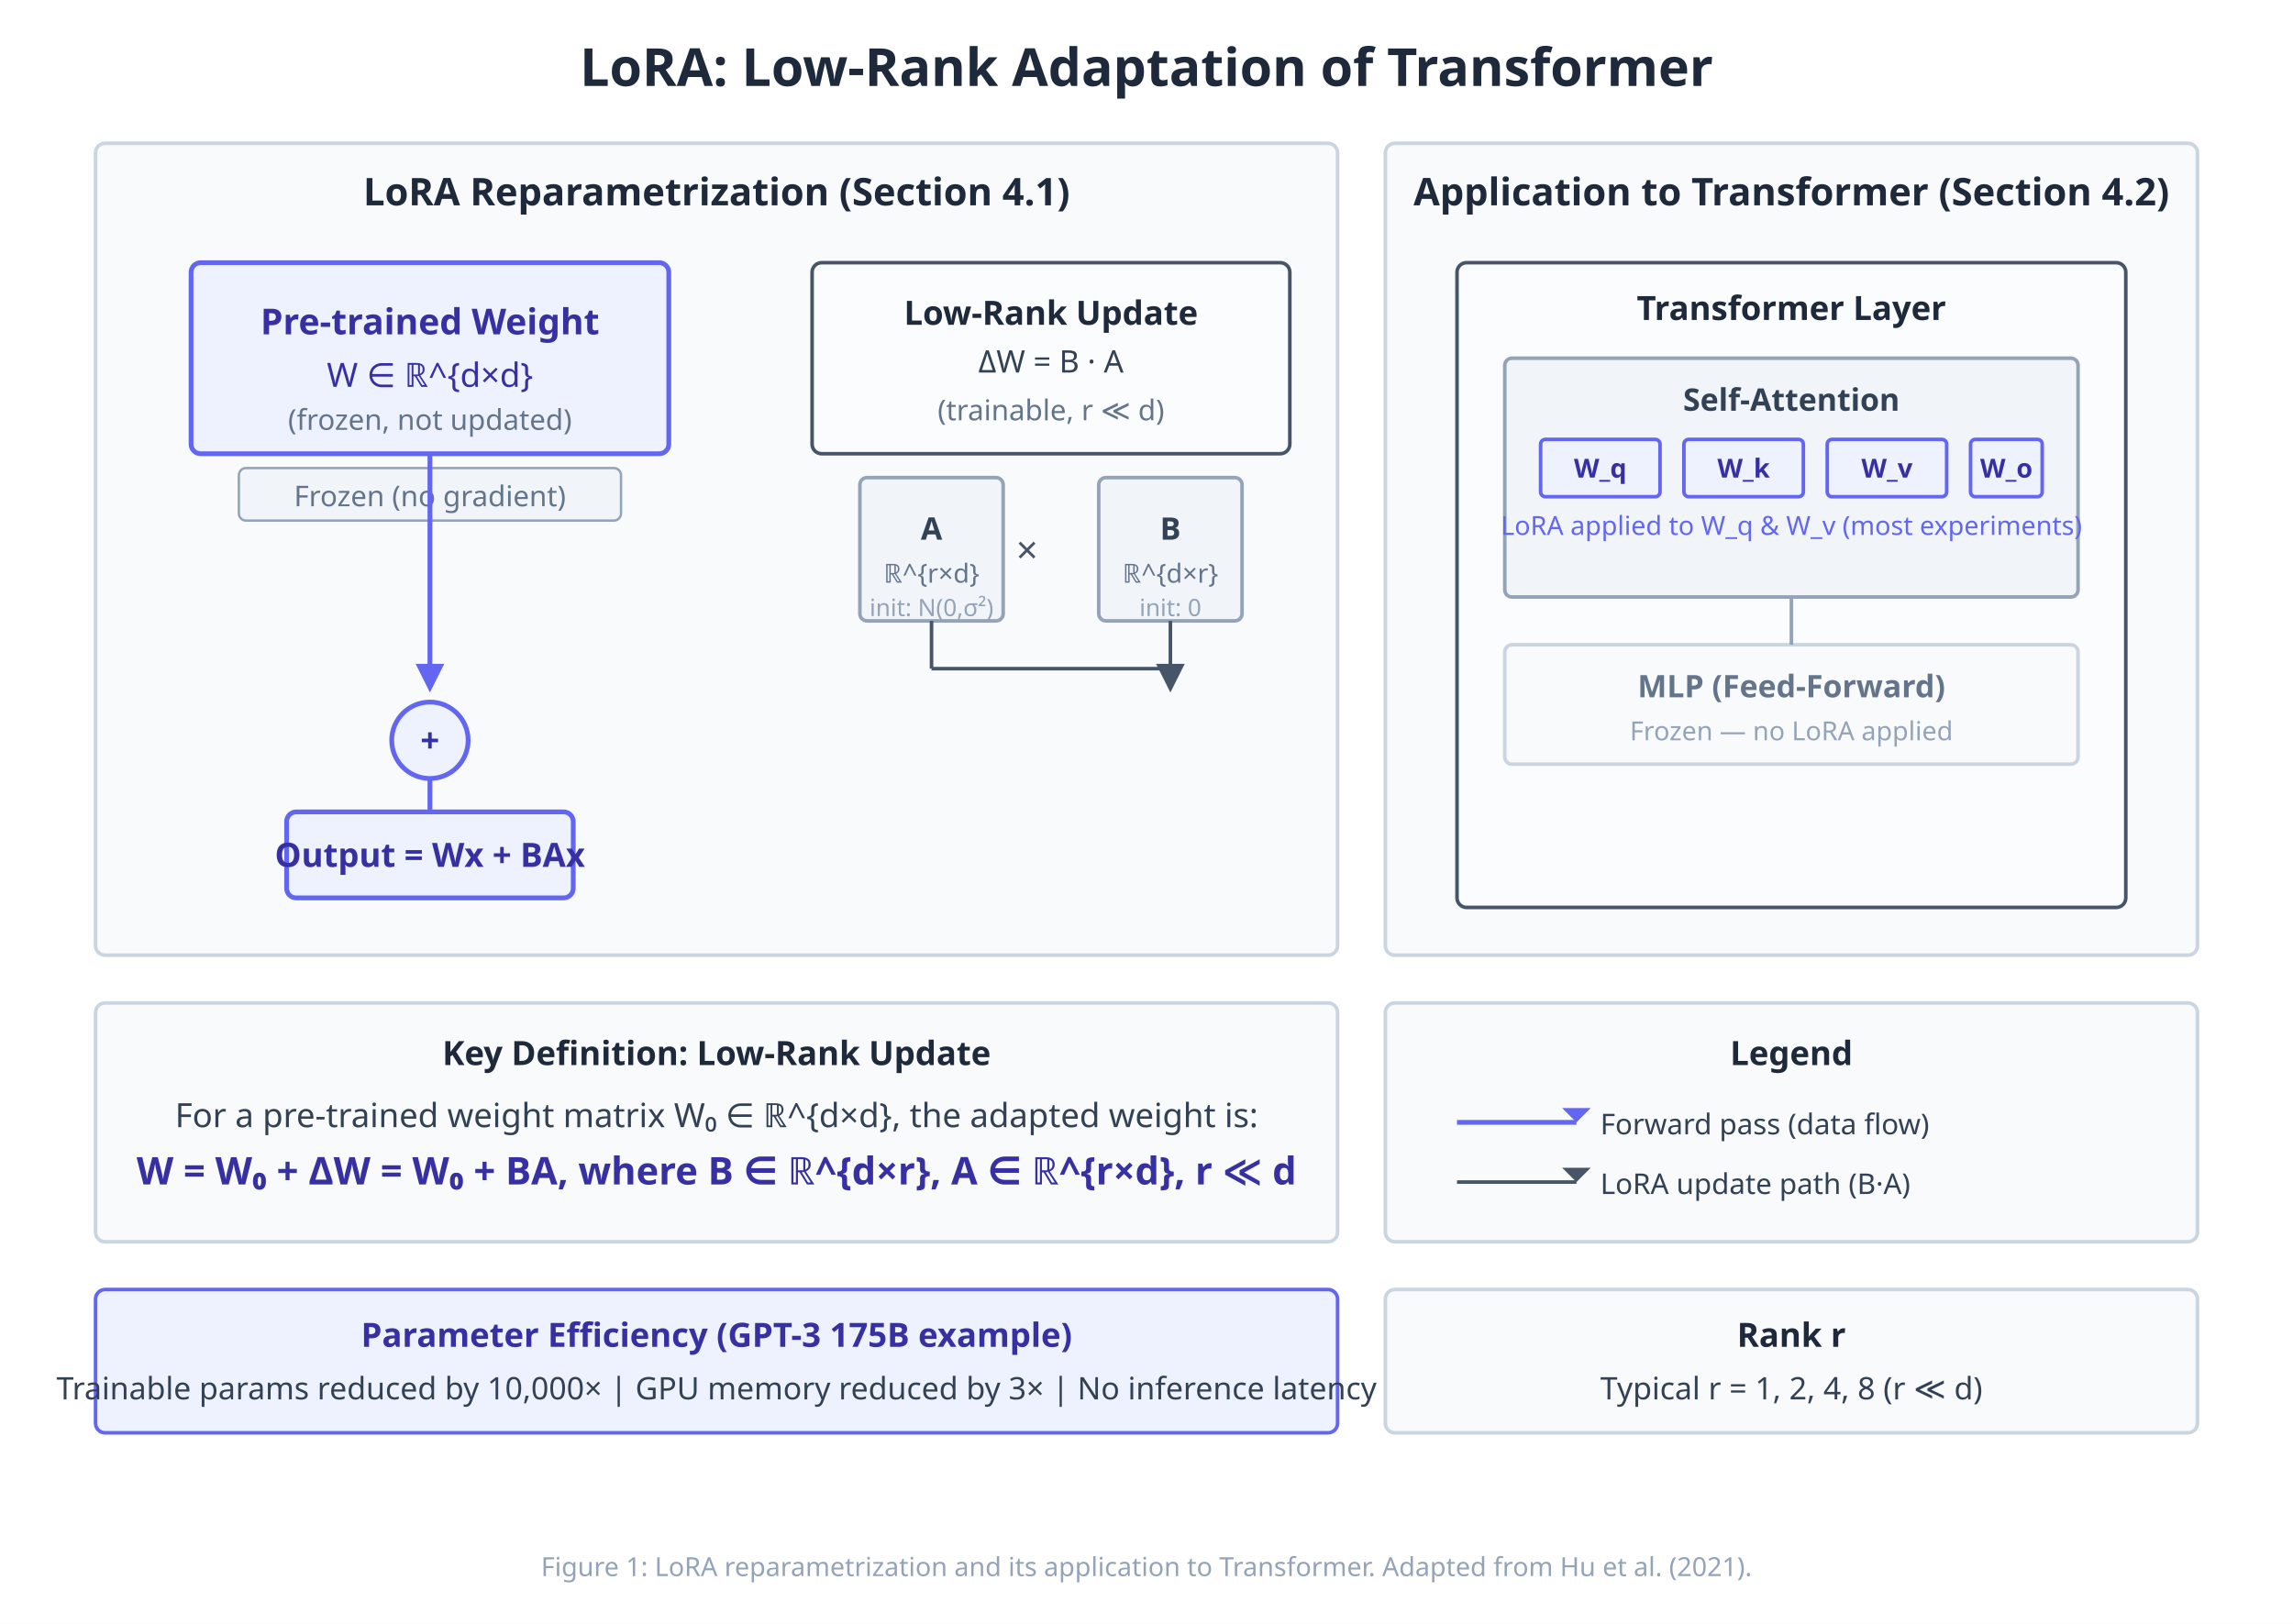
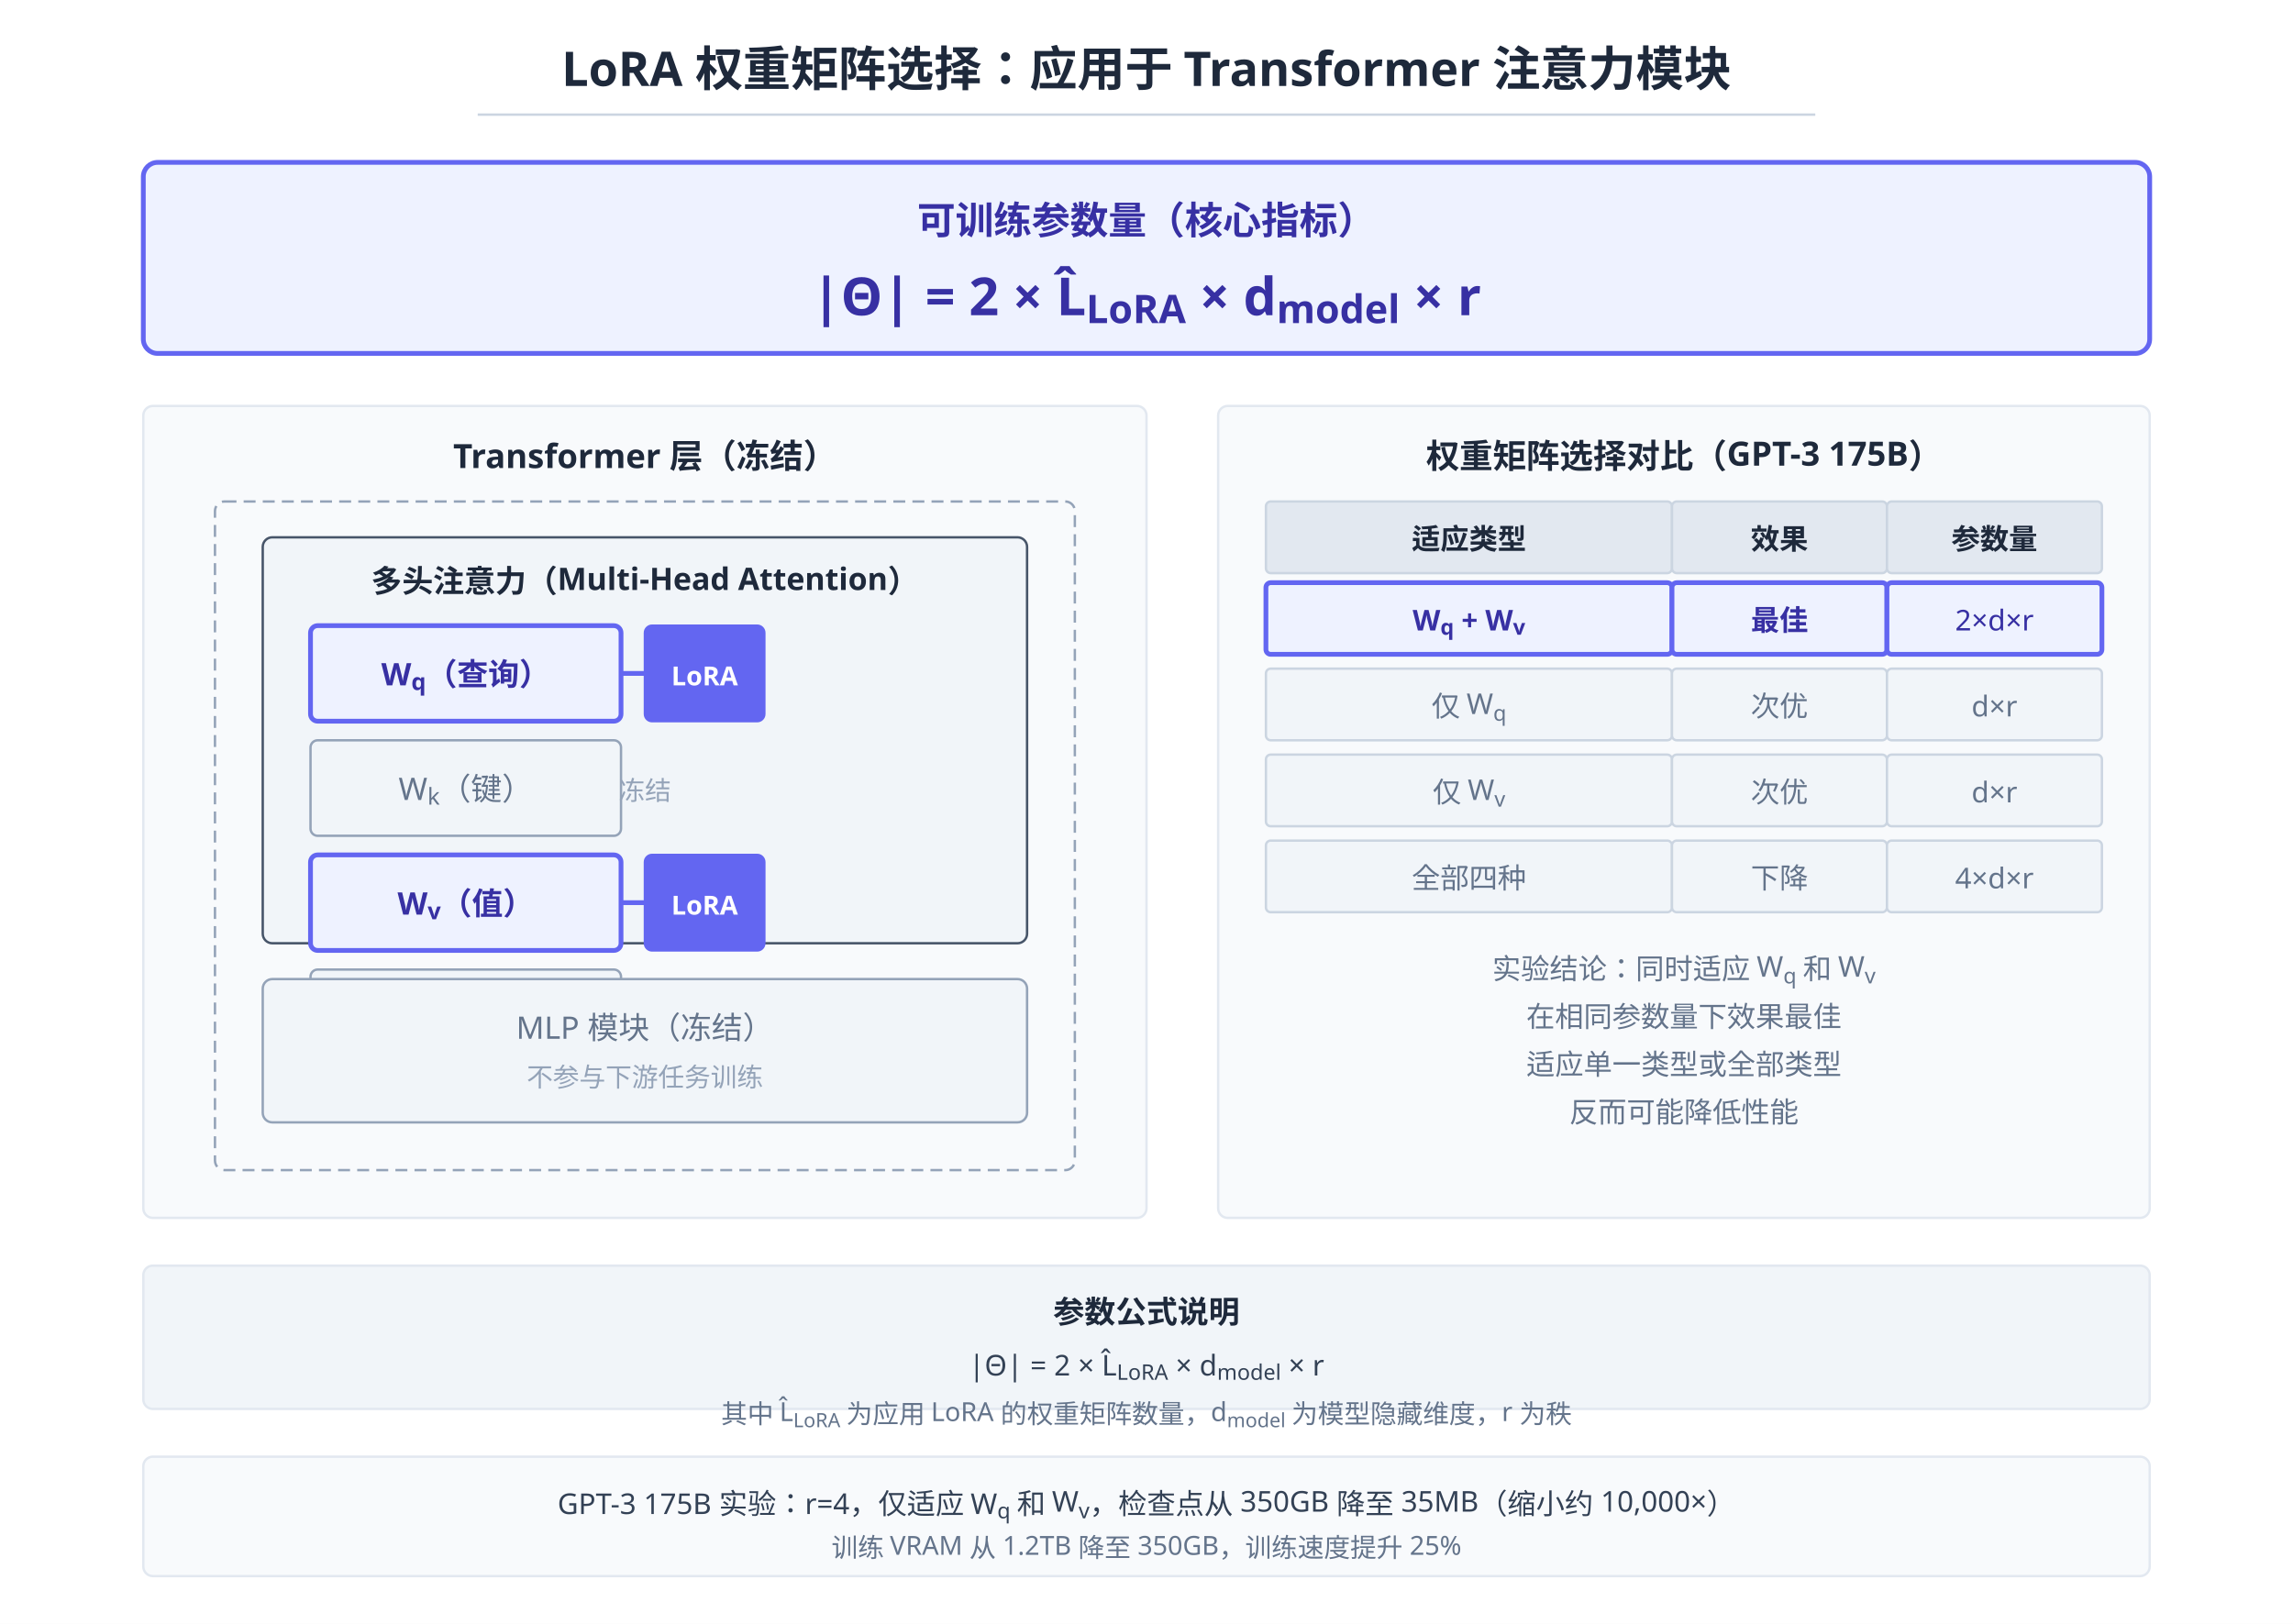
- <svg xmlns="http://www.w3.org/2000/svg" viewBox="0 0 960 680" font-family="'Segoe UI','PingFang SC','Microsoft YaHei',sans-serif" width="960" height="680">
+ <svg xmlns="http://www.w3.org/2000/svg" viewBox="0 0 960 680" font-family="'Segoe UI','PingFang SC','Microsoft YaHei',sans-serif" font-size="14" fill="#1e293b" width="960" height="680">
  <rect x="0" y="0" width="960" height="680" fill="#ffffff" />
-   <text x="480" y="36" font-size="22" font-weight="bold" fill="#1e293b" text-anchor="middle">LoRA: Low-Rank Adaptation of Transformer</text>
-   <rect x="40" y="60" width="520" height="340" fill="#f8fafc" stroke="#cbd5e1" stroke-width="1.5" rx="4" />
-   <text x="300" y="86" font-size="16" font-weight="bold" fill="#1e293b" text-anchor="middle">LoRA Reparametrization (Section 4.1)</text>
-   <rect x="80" y="110" width="200" height="80" fill="#eef2ff" stroke="#6366f1" stroke-width="2" rx="4" />
-   <text x="180" y="140" font-size="15" font-weight="bold" fill="#3730a3" text-anchor="middle">Pre-trained Weight</text>
-   <text x="180" y="162" font-size="14" fill="#3730a3" text-anchor="middle">W ∈ ℝ^{d×d}</text>
-   <text x="180" y="180" font-size="12" fill="#64748b" text-anchor="middle">(frozen, not updated)</text>
-   <rect x="100" y="196" width="160" height="22" fill="#f1f5f9" stroke="#94a3b8" stroke-width="1" rx="3" />
-   <text x="180" y="212" font-size="12" fill="#64748b" text-anchor="middle">Frozen (no gradient)</text>
-   <rect x="340" y="110" width="200" height="80" fill="#fbfcfe" stroke="#475569" stroke-width="1.5" rx="4" />
-   <text x="440" y="136" font-size="14" font-weight="bold" fill="#1e293b" text-anchor="middle">Low-Rank Update</text>
-   <text x="440" y="156" font-size="13" fill="#334155" text-anchor="middle">ΔW = B · A</text>
-   <text x="440" y="176" font-size="12" fill="#64748b" text-anchor="middle">(trainable, r ≪ d)</text>
-   <rect x="360" y="200" width="60" height="60" fill="#f1f5f9" stroke="#94a3b8" stroke-width="1.5" rx="3" />
-   <text x="390" y="226" font-size="13" font-weight="bold" fill="#334155" text-anchor="middle">A</text>
-   <text x="390" y="244" font-size="11" fill="#64748b" text-anchor="middle">ℝ^{r×d}</text>
-   <text x="390" y="258" font-size="10" fill="#94a3b8" text-anchor="middle">init: N(0,σ²)</text>
-   <rect x="460" y="200" width="60" height="60" fill="#f1f5f9" stroke="#94a3b8" stroke-width="1.5" rx="3" />
-   <text x="490" y="226" font-size="13" font-weight="bold" fill="#334155" text-anchor="middle">B</text>
-   <text x="490" y="244" font-size="11" fill="#64748b" text-anchor="middle">ℝ^{d×r}</text>
-   <text x="490" y="258" font-size="10" fill="#94a3b8" text-anchor="middle">init: 0</text>
-   <text x="430" y="236" font-size="16" fill="#475569" text-anchor="middle">×</text>
-   <line x1="180" y1="190" x2="180" y2="280" stroke="#6366f1" stroke-width="2" />
-   <polygon points="180,290 174,278 186,278" fill="#6366f1" />
-   <line x1="390" y1="260" x2="390" y2="280" stroke="#475569" stroke-width="1.5" />
-   <line x1="390" y1="280" x2="490" y2="280" stroke="#475569" stroke-width="1.5" />
-   <line x1="490" y1="260" x2="490" y2="280" stroke="#475569" stroke-width="1.5" />
-   <polygon points="490,290 484,278 496,278" fill="#475569" />
-   <circle cx="180" cy="310" r="16" fill="#eef2ff" stroke="#6366f1" stroke-width="2" />
-   <text x="180" y="315" font-size="14" font-weight="bold" fill="#3730a3" text-anchor="middle">+</text>
-   <rect x="120" y="340" width="120" height="36" fill="#eef2ff" stroke="#6366f1" stroke-width="2" rx="4" />
-   <text x="180" y="363" font-size="14" font-weight="bold" fill="#3730a3" text-anchor="middle">Output = Wx + BAx</text>
-   <line x1="180" y1="326" x2="180" y2="340" stroke="#6366f1" stroke-width="2" />
-   <rect x="580" y="60" width="340" height="340" fill="#f8fafc" stroke="#cbd5e1" stroke-width="1.5" rx="4" />
-   <text x="750" y="86" font-size="16" font-weight="bold" fill="#1e293b" text-anchor="middle">Application to Transformer (Section 4.2)</text>
-   <rect x="610" y="110" width="280" height="270" fill="#fbfcfe" stroke="#475569" stroke-width="1.5" rx="4" />
-   <text x="750" y="134" font-size="14" font-weight="bold" fill="#1e293b" text-anchor="middle">Transformer Layer</text>
-   <rect x="630" y="150" width="240" height="100" fill="#f1f5f9" stroke="#94a3b8" stroke-width="1.5" rx="3" />
-   <text x="750" y="172" font-size="13" font-weight="bold" fill="#334155" text-anchor="middle">Self-Attention</text>
-   <rect x="645" y="184" width="50" height="24" fill="#eef2ff" stroke="#6366f1" stroke-width="1.5" rx="2" />
-   <text x="670" y="200" font-size="11" font-weight="bold" fill="#3730a3" text-anchor="middle">W_q</text>
-   <rect x="705" y="184" width="50" height="24" fill="#eef2ff" stroke="#6366f1" stroke-width="1.5" rx="2" />
-   <text x="730" y="200" font-size="11" font-weight="bold" fill="#3730a3" text-anchor="middle">W_k</text>
-   <rect x="765" y="184" width="50" height="24" fill="#eef2ff" stroke="#6366f1" stroke-width="1.5" rx="2" />
-   <text x="790" y="200" font-size="11" font-weight="bold" fill="#3730a3" text-anchor="middle">W_v</text>
-   <rect x="825" y="184" width="30" height="24" fill="#eef2ff" stroke="#6366f1" stroke-width="1.5" rx="2" />
-   <text x="840" y="200" font-size="11" font-weight="bold" fill="#3730a3" text-anchor="middle">W_o</text>
-   <text x="750" y="224" font-size="11" fill="#6366f1" text-anchor="middle">LoRA applied to W_q &amp; W_v (most experiments)</text>
-   <rect x="630" y="270" width="240" height="50" fill="#f8fafc" stroke="#cbd5e1" stroke-width="1.5" rx="3" />
-   <text x="750" y="292" font-size="13" font-weight="bold" fill="#64748b" text-anchor="middle">MLP (Feed-Forward)</text>
-   <text x="750" y="310" font-size="11" fill="#94a3b8" text-anchor="middle">Frozen — no LoRA applied</text>
-   <line x1="750" y1="250" x2="750" y2="270" stroke="#94a3b8" stroke-width="1.5" />
-   <rect x="580" y="420" width="340" height="100" fill="#f8fafc" stroke="#cbd5e1" stroke-width="1.5" rx="4" />
-   <text x="750" y="446" font-size="14" font-weight="bold" fill="#1e293b" text-anchor="middle">Legend</text>
-   <line x1="610" y1="470" x2="660" y2="470" stroke="#6366f1" stroke-width="2" />
-   <polygon points="660,470 654,464 666,464" fill="#6366f1" />
-   <text x="670" y="475" font-size="12" fill="#334155">Forward pass (data flow)</text>
-   <line x1="610" y1="495" x2="660" y2="495" stroke="#475569" stroke-width="1.5" />
-   <polygon points="660,495 654,489 666,489" fill="#475569" />
-   <text x="670" y="500" font-size="12" fill="#334155">LoRA update path (B·A)</text>
-   <rect x="40" y="420" width="520" height="100" fill="#f8fafc" stroke="#cbd5e1" stroke-width="1.5" rx="4" />
-   <text x="300" y="446" font-size="14" font-weight="bold" fill="#1e293b" text-anchor="middle">Key Definition: Low-Rank Update</text>
-   <text x="300" y="472" font-size="14" fill="#334155" text-anchor="middle">For a pre-trained weight matrix W₀ ∈ ℝ^{d×d}, the adapted weight is:</text>
-   <text x="300" y="496" font-size="16" font-weight="bold" fill="#3730a3" text-anchor="middle">W = W₀ + ΔW = W₀ + BA, where B ∈ ℝ^{d×r}, A ∈ ℝ^{r×d}, r ≪ d</text>
-   <rect x="40" y="540" width="520" height="60" fill="#eef2ff" stroke="#6366f1" stroke-width="1.5" rx="4" />
-   <text x="300" y="564" font-size="14" font-weight="bold" fill="#3730a3" text-anchor="middle">Parameter Efficiency (GPT-3 175B example)</text>
-   <text x="300" y="586" font-size="13" fill="#334155" text-anchor="middle">Trainable params reduced by 10,000×  |  GPU memory reduced by 3×  |  No inference latency</text>
-   <rect x="580" y="540" width="340" height="60" fill="#f8fafc" stroke="#cbd5e1" stroke-width="1.5" rx="4" />
-   <text x="750" y="564" font-size="14" font-weight="bold" fill="#1e293b" text-anchor="middle">Rank r</text>
-   <text x="750" y="586" font-size="13" fill="#334155" text-anchor="middle">Typical r = 1, 2, 4, 8 (r ≪ d)</text>
-   <text x="480" y="660" font-size="11" fill="#94a3b8" text-anchor="middle">Figure 1: LoRA reparametrization and its application to Transformer. Adapted from Hu et al. (2021).</text>
+   <text x="480" y="36" font-size="20" font-weight="700" fill="#1e293b" text-anchor="middle">LoRA 权重矩阵选择：应用于 Transformer 注意力模块</text>
+   <line x1="200" y1="48" x2="760" y2="48" stroke="#cbd5e1" stroke-width="1" />
+   <rect x="60" y="68" width="840" height="80" rx="6" fill="#eef2ff" stroke="#6366f1" stroke-width="2" />
+   <text x="480" y="98" font-size="16" font-weight="600" fill="#3730a3" text-anchor="middle">可训练参数量（核心指标）</text>
+   <text x="480" y="132" font-size="22" font-weight="700" fill="#3730a3" text-anchor="middle">|Θ| = 2 × L̂<tspan baseline-shift="sub" font-size="75%">LoRA</tspan> × d<tspan baseline-shift="sub" font-size="75%">model</tspan> × r</text>
+   <rect x="60" y="170" width="420" height="340" rx="4" fill="#f8fafc" stroke="#e2e8f0" stroke-width="1" />
+   <text x="270" y="196" font-size="14" font-weight="600" fill="#1e293b" text-anchor="middle">Transformer 层（冻结）</text>
+   <rect x="90" y="210" width="360" height="280" rx="4" fill="none" stroke="#94a3b8" stroke-width="1" stroke-dasharray="5,3" />
+   <rect x="110" y="225" width="320" height="170" rx="4" fill="#f1f5f9" stroke="#475569" stroke-width="1" />
+   <text x="270" y="248" font-size="13" font-weight="600" fill="#1e293b" text-anchor="middle">多头注意力（Multi-Head Attention）</text>
+   <rect x="130" y="262" width="130" height="40" rx="3" fill="#eef2ff" stroke="#6366f1" stroke-width="2" />
+   <text x="195" y="287" font-size="13" font-weight="600" fill="#3730a3" text-anchor="middle">W<tspan baseline-shift="sub" font-size="75%">q</tspan>（查询）</text>
+   <rect x="270" y="262" width="50" height="40" rx="3" fill="#6366f1" stroke="#6366f1" stroke-width="1" />
+   <text x="295" y="287" font-size="11" font-weight="600" fill="#ffffff" text-anchor="middle">LoRA</text>
+   <line x1="260" y1="282" x2="270" y2="282" stroke="#6366f1" stroke-width="2" />
+   <rect x="130" y="310" width="130" height="40" rx="3" fill="#f1f5f9" stroke="#94a3b8" stroke-width="1" />
+   <text x="195" y="335" font-size="13" fill="#64748b" text-anchor="middle">W<tspan baseline-shift="sub" font-size="75%">k</tspan>（键）</text>
+   <text x="270" y="335" font-size="11" fill="#94a3b8" text-anchor="middle">冻结</text>
+   <rect x="130" y="358" width="130" height="40" rx="3" fill="#eef2ff" stroke="#6366f1" stroke-width="2" />
+   <text x="195" y="383" font-size="13" font-weight="600" fill="#3730a3" text-anchor="middle">W<tspan baseline-shift="sub" font-size="75%">v</tspan>（值）</text>
+   <rect x="270" y="358" width="50" height="40" rx="3" fill="#6366f1" stroke="#6366f1" stroke-width="1" />
+   <text x="295" y="383" font-size="11" font-weight="600" fill="#ffffff" text-anchor="middle">LoRA</text>
+   <line x1="260" y1="378" x2="270" y2="378" stroke="#6366f1" stroke-width="2" />
+   <rect x="130" y="406" width="130" height="40" rx="3" fill="#f1f5f9" stroke="#94a3b8" stroke-width="1" />
+   <text x="195" y="431" font-size="13" fill="#64748b" text-anchor="middle">W<tspan baseline-shift="sub" font-size="75%">o</tspan>（输出）</text>
+   <text x="270" y="431" font-size="11" fill="#94a3b8" text-anchor="middle">冻结</text>
+   <rect x="110" y="410" width="320" height="60" rx="4" fill="#f1f5f9" stroke="#94a3b8" stroke-width="1" />
+   <text x="270" y="435" font-size="13" fill="#64748b" text-anchor="middle">MLP 模块（冻结）</text>
+   <text x="270" y="455" font-size="11" fill="#94a3b8" text-anchor="middle">不参与下游任务训练</text>
+   <rect x="510" y="170" width="390" height="340" rx="4" fill="#f8fafc" stroke="#e2e8f0" stroke-width="1" />
+   <text x="705" y="196" font-size="14" font-weight="600" fill="#1e293b" text-anchor="middle">权重矩阵选择对比（GPT-3 175B）</text>
+   <rect x="530" y="210" width="170" height="30" rx="2" fill="#e2e8f0" stroke="#cbd5e1" stroke-width="1" />
+   <text x="615" y="230" font-size="12" font-weight="600" fill="#1e293b" text-anchor="middle">适应类型</text>
+   <rect x="700" y="210" width="90" height="30" rx="2" fill="#e2e8f0" stroke="#cbd5e1" stroke-width="1" />
+   <text x="745" y="230" font-size="12" font-weight="600" fill="#1e293b" text-anchor="middle">效果</text>
+   <rect x="790" y="210" width="90" height="30" rx="2" fill="#e2e8f0" stroke="#cbd5e1" stroke-width="1" />
+   <text x="835" y="230" font-size="12" font-weight="600" fill="#1e293b" text-anchor="middle">参数量</text>
+   <rect x="530" y="244" width="170" height="30" rx="2" fill="#eef2ff" stroke="#6366f1" stroke-width="2" />
+   <text x="615" y="264" font-size="12" font-weight="600" fill="#3730a3" text-anchor="middle">W<tspan baseline-shift="sub" font-size="75%">q</tspan> + W<tspan baseline-shift="sub" font-size="75%">v</tspan>
+   </text>
+   <rect x="700" y="244" width="90" height="30" rx="2" fill="#eef2ff" stroke="#6366f1" stroke-width="2" />
+   <text x="745" y="264" font-size="12" font-weight="600" fill="#3730a3" text-anchor="middle">最佳</text>
+   <rect x="790" y="244" width="90" height="30" rx="2" fill="#eef2ff" stroke="#6366f1" stroke-width="2" />
+   <text x="835" y="264" font-size="12" fill="#3730a3" text-anchor="middle">2×d×r</text>
+   <rect x="530" y="280" width="170" height="30" rx="2" fill="#f1f5f9" stroke="#cbd5e1" stroke-width="1" />
+   <text x="615" y="300" font-size="12" fill="#64748b" text-anchor="middle">仅 W<tspan baseline-shift="sub" font-size="75%">q</tspan>
+   </text>
+   <rect x="700" y="280" width="90" height="30" rx="2" fill="#f1f5f9" stroke="#cbd5e1" stroke-width="1" />
+   <text x="745" y="300" font-size="12" fill="#64748b" text-anchor="middle">次优</text>
+   <rect x="790" y="280" width="90" height="30" rx="2" fill="#f1f5f9" stroke="#cbd5e1" stroke-width="1" />
+   <text x="835" y="300" font-size="12" fill="#64748b" text-anchor="middle">d×r</text>
+   <rect x="530" y="316" width="170" height="30" rx="2" fill="#f1f5f9" stroke="#cbd5e1" stroke-width="1" />
+   <text x="615" y="336" font-size="12" fill="#64748b" text-anchor="middle">仅 W<tspan baseline-shift="sub" font-size="75%">v</tspan>
+   </text>
+   <rect x="700" y="316" width="90" height="30" rx="2" fill="#f1f5f9" stroke="#cbd5e1" stroke-width="1" />
+   <text x="745" y="336" font-size="12" fill="#64748b" text-anchor="middle">次优</text>
+   <rect x="790" y="316" width="90" height="30" rx="2" fill="#f1f5f9" stroke="#cbd5e1" stroke-width="1" />
+   <text x="835" y="336" font-size="12" fill="#64748b" text-anchor="middle">d×r</text>
+   <rect x="530" y="352" width="170" height="30" rx="2" fill="#f1f5f9" stroke="#cbd5e1" stroke-width="1" />
+   <text x="615" y="372" font-size="12" fill="#64748b" text-anchor="middle">全部四种</text>
+   <rect x="700" y="352" width="90" height="30" rx="2" fill="#f1f5f9" stroke="#cbd5e1" stroke-width="1" />
+   <text x="745" y="372" font-size="12" fill="#64748b" text-anchor="middle">下降</text>
+   <rect x="790" y="352" width="90" height="30" rx="2" fill="#f1f5f9" stroke="#cbd5e1" stroke-width="1" />
+   <text x="835" y="372" font-size="12" fill="#64748b" text-anchor="middle">4×d×r</text>
+   <text x="705" y="410" font-size="12" fill="#64748b" text-anchor="middle">实验结论：同时适应 W<tspan baseline-shift="sub" font-size="75%">q</tspan> 和 W<tspan baseline-shift="sub" font-size="75%">v</tspan>
+   </text>
+   <text x="705" y="430" font-size="12" fill="#64748b" text-anchor="middle">在相同参数量下效果最佳</text>
+   <text x="705" y="450" font-size="12" fill="#64748b" text-anchor="middle">适应单一类型或全部类型</text>
+   <text x="705" y="470" font-size="12" fill="#64748b" text-anchor="middle">反而可能降低性能</text>
+   <rect x="60" y="530" width="840" height="60" rx="4" fill="#f1f5f9" stroke="#e2e8f0" stroke-width="1" />
+   <text x="480" y="554" font-size="13" font-weight="600" fill="#1e293b" text-anchor="middle">参数公式说明</text>
+   <text x="480" y="576" font-size="12" fill="#334155" text-anchor="middle">|Θ| = 2 × L̂<tspan baseline-shift="sub" font-size="75%">LoRA</tspan> × d<tspan baseline-shift="sub" font-size="75%">model</tspan> × r</text>
+   <text x="480" y="596" font-size="11" fill="#64748b" text-anchor="middle">其中 L̂<tspan baseline-shift="sub" font-size="75%">LoRA</tspan> 为应用 LoRA 的权重矩阵数量，d<tspan baseline-shift="sub" font-size="75%">model</tspan> 为模型隐藏维度，r 为秩</text>
+   <rect x="60" y="610" width="840" height="50" rx="4" fill="#f8fafc" stroke="#e2e8f0" stroke-width="1" />
+   <text x="480" y="634" font-size="12" fill="#334155" text-anchor="middle">GPT-3 175B 实验：r=4，仅适应 W<tspan baseline-shift="sub" font-size="75%">q</tspan> 和 W<tspan baseline-shift="sub" font-size="75%">v</tspan>，检查点从 350GB 降至 35MB（缩小约 10,000×）</text>
+   <text x="480" y="652" font-size="11" fill="#64748b" text-anchor="middle">训练 VRAM 从 1.2TB 降至 350GB，训练速度提升 25%</text>
</svg>
